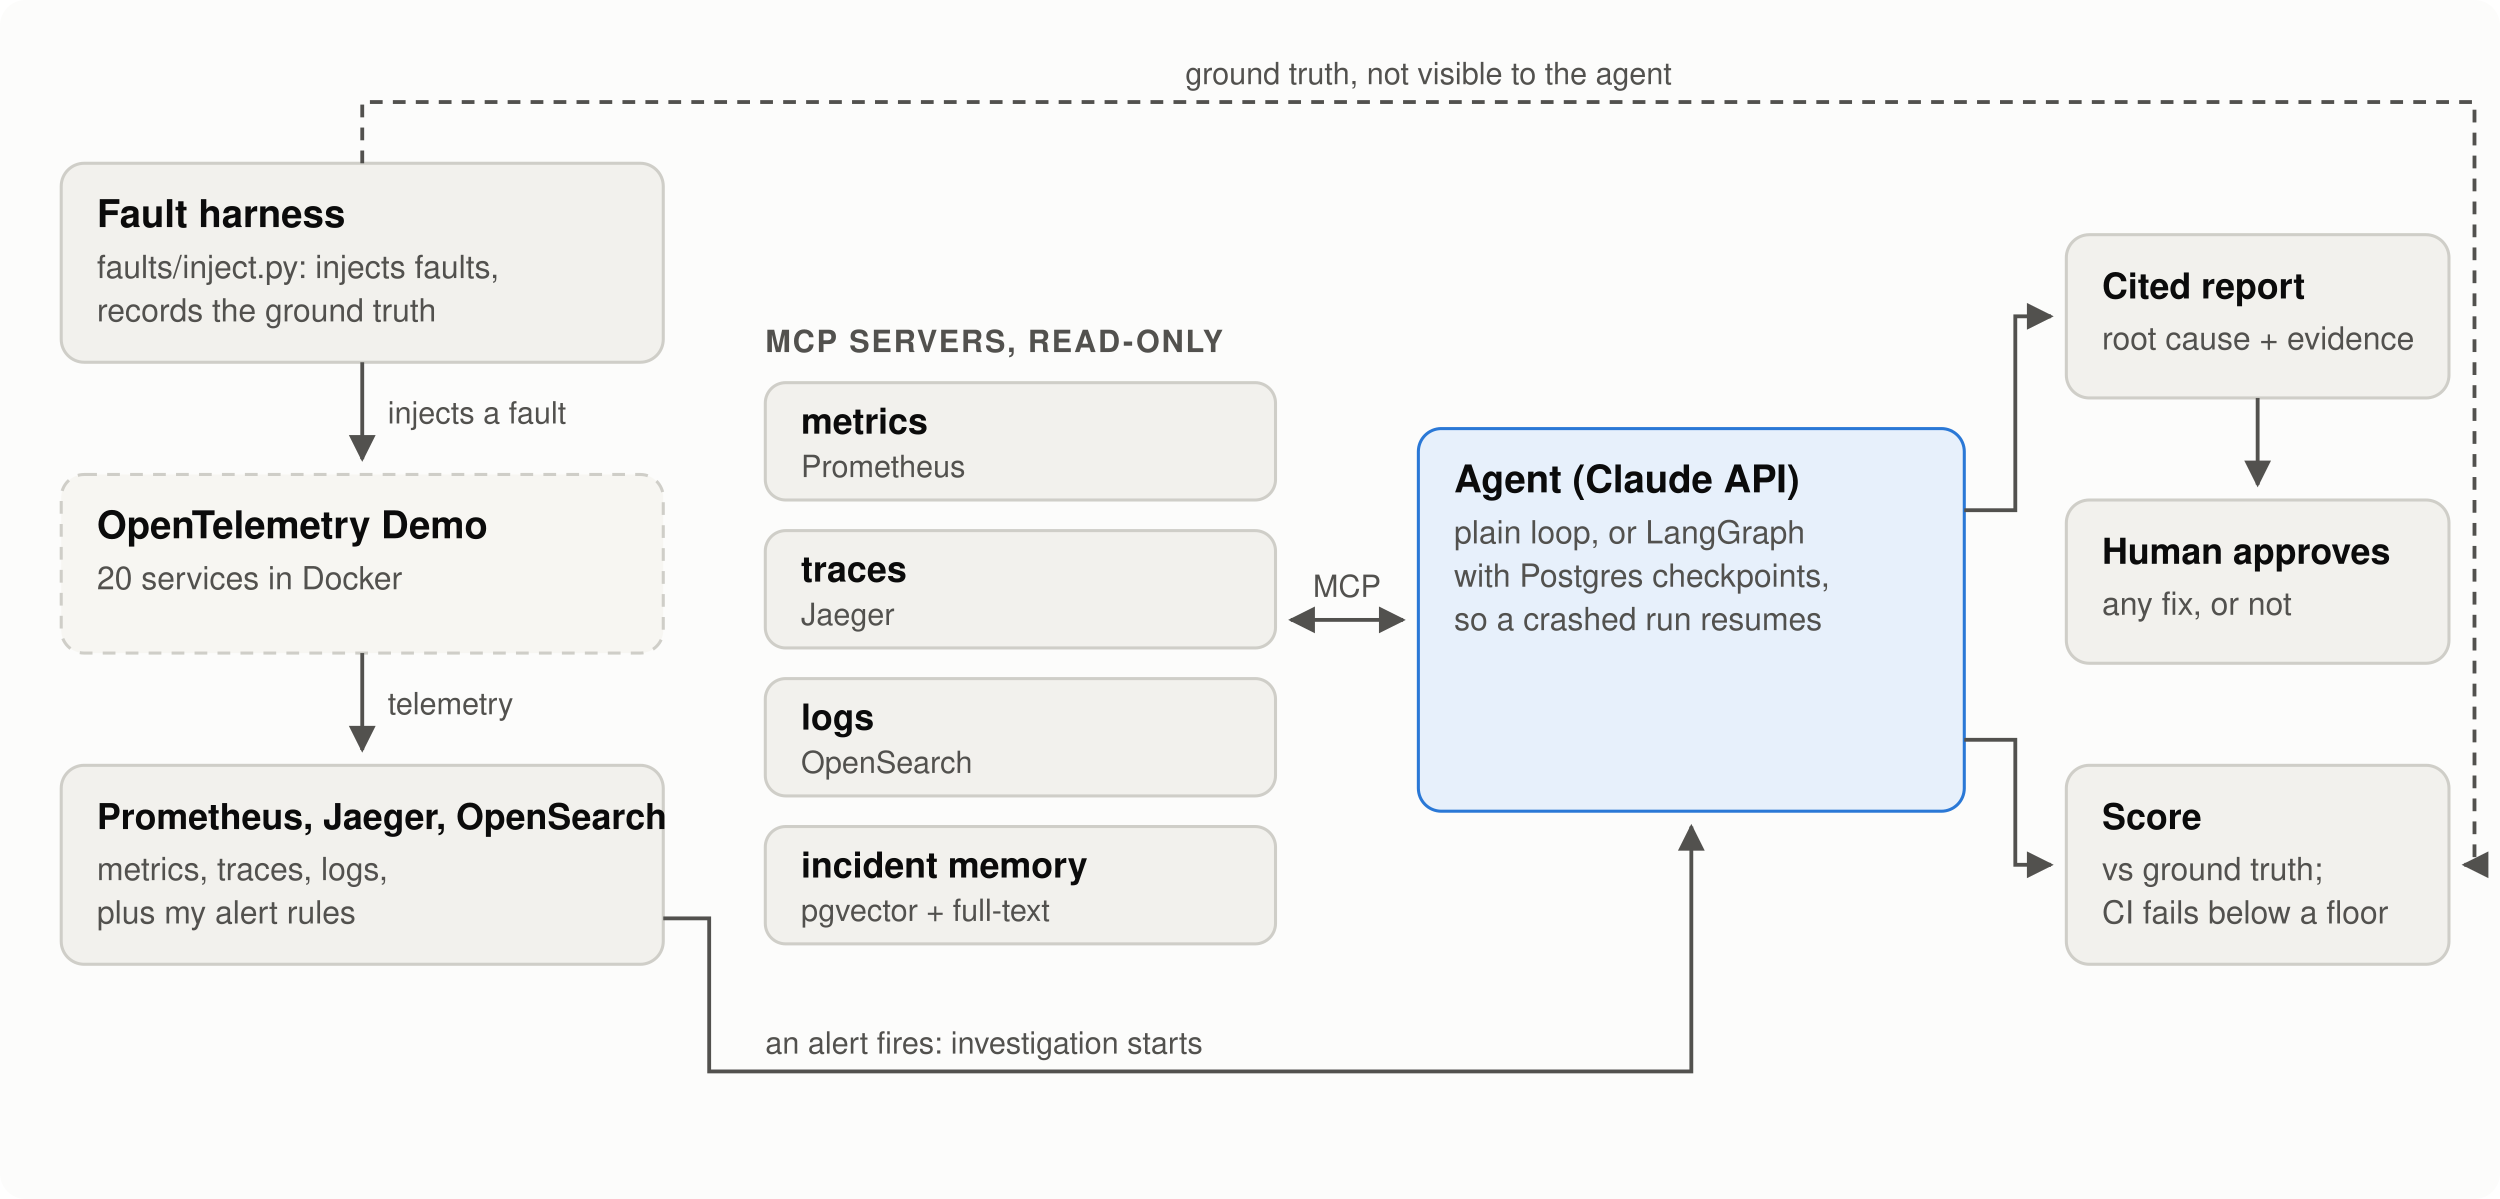
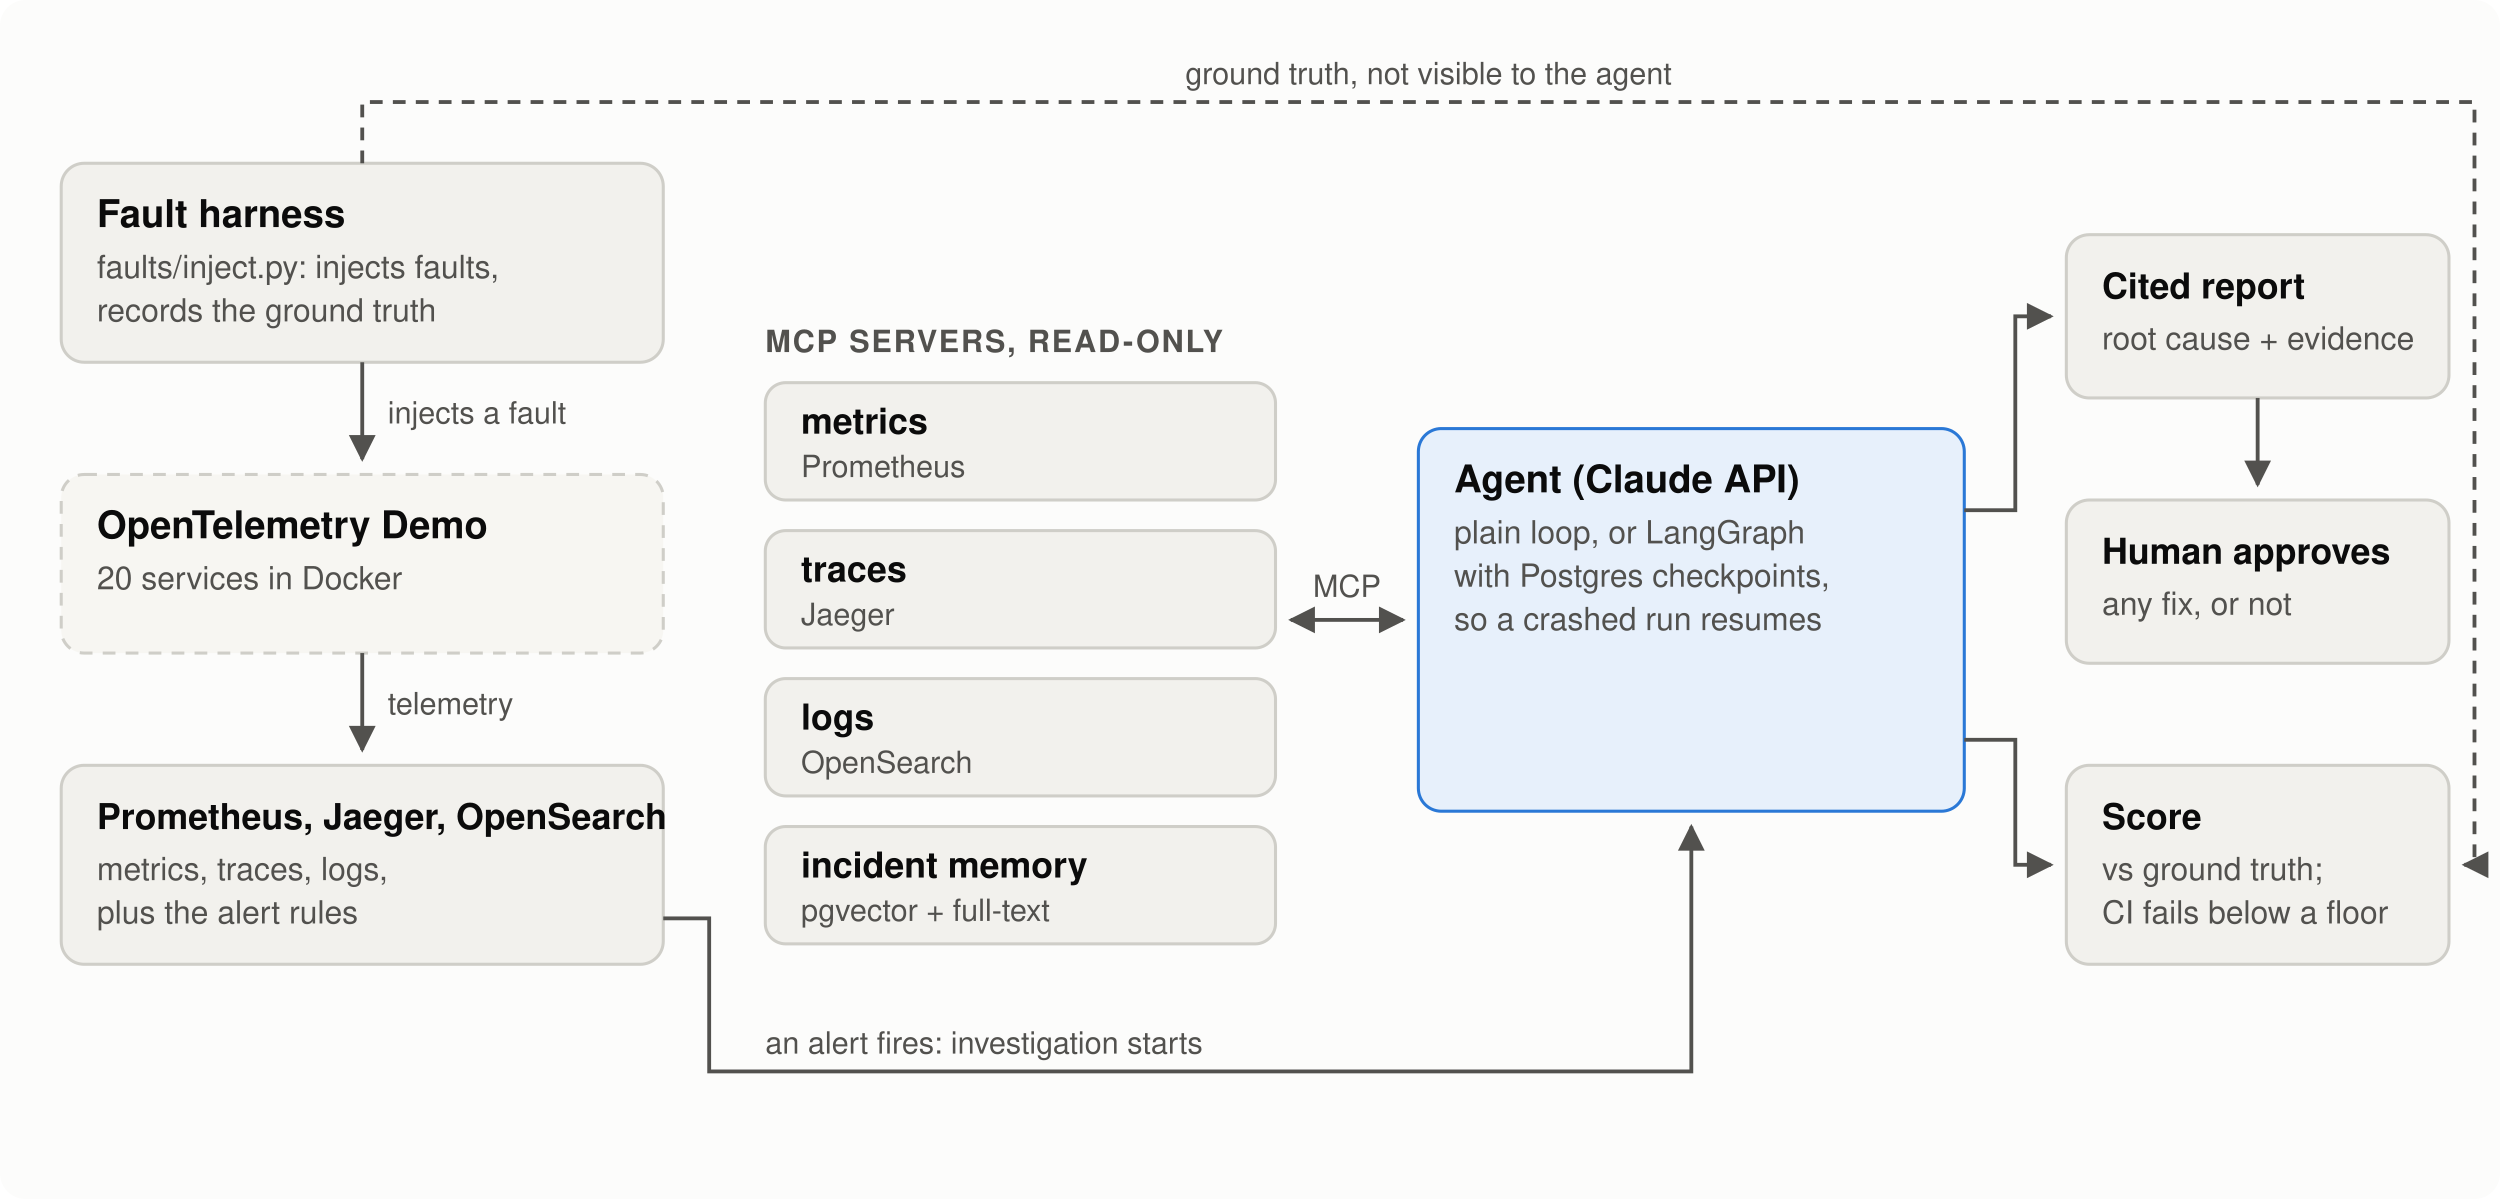
<svg xmlns="http://www.w3.org/2000/svg" width="980" height="470" viewBox="0 0 980 470" font-family="-apple-system, BlinkMacSystemFont, 'Segoe UI', Helvetica, Arial, sans-serif" role="img" aria-label="Pagerless architecture">
  <defs>
    <marker id="arrow" viewBox="0 0 10 10" refX="9" refY="5" markerWidth="7" markerHeight="7" orient="auto-start-reverse">
      <path d="M0,0 L10,5 L0,10 z" fill="#52514e" />
    </marker>
    <marker id="arrow-back" viewBox="0 0 10 10" refX="1" refY="5" markerWidth="7" markerHeight="7" orient="auto">
      <path d="M10,0 L0,5 L10,10 z" fill="#52514e" />
    </marker>
  </defs>
  <rect width="980" height="470" rx="10" fill="#fcfcfb" />
  <rect x="24" y="64" width="236" height="78" rx="9" fill="#f2f1ed" stroke="#cfcec8" stroke-width="1.2" />
  <text x="38" y="89" font-size="15" font-weight="600" fill="#0b0b0b">Fault harness</text>
  <text x="38" y="109" font-size="12.5" fill="#52514e">faults/inject.py: injects faults,</text>
  <text x="38" y="126" font-size="12.5" fill="#52514e">records the ground truth</text>
  <rect x="24" y="186" width="236" height="70" rx="9" fill="#f7f6f2" stroke="#cfcec8" stroke-width="1.2" stroke-dasharray="5 4" />
  <text x="38" y="211" font-size="15" font-weight="600" fill="#0b0b0b">OpenTelemetry Demo</text>
  <text x="38" y="231" font-size="12.5" fill="#52514e">20 services in Docker</text>
  <rect x="24" y="300" width="236" height="78" rx="9" fill="#f2f1ed" stroke="#cfcec8" stroke-width="1.2" />
  <text x="38" y="325" font-size="14" font-weight="600" fill="#0b0b0b">Prometheus, Jaeger, OpenSearch</text>
  <text x="38" y="345" font-size="12.5" fill="#52514e">metrics, traces, logs,</text>
-   <text x="38" y="362" font-size="12.5" fill="#52514e">plus my alert rules</text>
+   <text x="38" y="362" font-size="12.5" fill="#52514e">plus the alert rules</text>
  <path d="M142,142 V180" fill="none" stroke="#52514e" stroke-width="1.5" marker-end="url(#arrow)" />
  <text x="152" y="166" font-size="12" fill="#52514e" text-anchor="start">injects a fault</text>
  <path d="M142,256 V294" fill="none" stroke="#52514e" stroke-width="1.5" marker-end="url(#arrow)" />
  <text x="152" y="280" font-size="12" fill="#52514e" text-anchor="start">telemetry</text>
  <text x="300" y="138" font-size="12" font-weight="600" letter-spacing="0.06em" fill="#52514e">MCP SERVERS, READ-ONLY</text>
  <rect x="300" y="150" width="200" height="46" rx="8" fill="#f2f1ed" stroke="#cfcec8" stroke-width="1.2" />
  <text x="314" y="170" font-size="14" font-weight="600" fill="#0b0b0b">metrics</text>
  <text x="314" y="187" font-size="12" fill="#52514e">Prometheus</text>
  <rect x="300" y="208" width="200" height="46" rx="8" fill="#f2f1ed" stroke="#cfcec8" stroke-width="1.2" />
  <text x="314" y="228" font-size="14" font-weight="600" fill="#0b0b0b">traces</text>
  <text x="314" y="245" font-size="12" fill="#52514e">Jaeger</text>
  <rect x="300" y="266" width="200" height="46" rx="8" fill="#f2f1ed" stroke="#cfcec8" stroke-width="1.2" />
  <text x="314" y="286" font-size="14" font-weight="600" fill="#0b0b0b">logs</text>
  <text x="314" y="303" font-size="12" fill="#52514e">OpenSearch</text>
  <rect x="300" y="324" width="200" height="46" rx="8" fill="#f2f1ed" stroke="#cfcec8" stroke-width="1.2" />
  <text x="314" y="344" font-size="14" font-weight="600" fill="#0b0b0b">incident memory</text>
  <text x="314" y="361" font-size="12" fill="#52514e">pgvector + full-text</text>
  <rect x="556" y="168" width="214" height="150" rx="9" fill="#e7f0fb" stroke="#2a78d6" stroke-width="1.2" />
  <text x="570" y="193" font-size="15" font-weight="600" fill="#0b0b0b">Agent (Claude API)</text>
  <text x="570" y="213" font-size="12.5" fill="#52514e">plain loop, or LangGraph</text>
  <text x="570" y="230" font-size="12.5" fill="#52514e">with Postgres checkpoints,</text>
  <text x="570" y="247" font-size="12.5" fill="#52514e">so a crashed run resumes</text>
  <path d="M506,243 H550" fill="none" stroke="#52514e" stroke-width="1.5" marker-end="url(#arrow)" marker-start="url(#arrow-back)" />
  <text x="528" y="234" font-size="12" fill="#52514e" text-anchor="middle">MCP</text>
  <path d="M260,360 H278 V420 H663 V324" fill="none" stroke="#52514e" stroke-width="1.5" marker-end="url(#arrow)" />
  <text x="300" y="413" font-size="12" fill="#52514e" text-anchor="start">an alert fires: investigation starts</text>
  <rect x="810" y="92" width="150" height="64" rx="9" fill="#f2f1ed" stroke="#cfcec8" stroke-width="1.2" />
  <text x="824" y="117" font-size="14" font-weight="600" fill="#0b0b0b">Cited report</text>
  <text x="824" y="137" font-size="12.5" fill="#52514e">root cause + evidence</text>
  <rect x="810" y="196" width="150" height="64" rx="9" fill="#f2f1ed" stroke="#cfcec8" stroke-width="1.2" />
  <text x="824" y="221" font-size="14" font-weight="600" fill="#0b0b0b">Human approves</text>
  <text x="824" y="241" font-size="12.5" fill="#52514e">any fix, or not</text>
  <rect x="810" y="300" width="150" height="78" rx="9" fill="#f2f1ed" stroke="#cfcec8" stroke-width="1.2" />
  <text x="824" y="325" font-size="14" font-weight="600" fill="#0b0b0b">Score</text>
  <text x="824" y="345" font-size="12.5" fill="#52514e">vs ground truth;</text>
  <text x="824" y="362" font-size="12.5" fill="#52514e">CI fails below a floor</text>
  <path d="M770,200 H790 V124 H804" fill="none" stroke="#52514e" stroke-width="1.5" marker-end="url(#arrow)" />
  <path d="M885,156 V190" fill="none" stroke="#52514e" stroke-width="1.5" marker-end="url(#arrow)" />
  <path d="M770,290 H790 V339 H804" fill="none" stroke="#52514e" stroke-width="1.5" marker-end="url(#arrow)" />
  <path d="M142,64 V40 H970 V339 H966" fill="none" stroke="#52514e" stroke-width="1.5" marker-end="url(#arrow)" stroke-dasharray="5 4" />
  <text x="560" y="33" font-size="12" fill="#52514e" text-anchor="middle">ground truth, not visible to the agent</text>
</svg>
